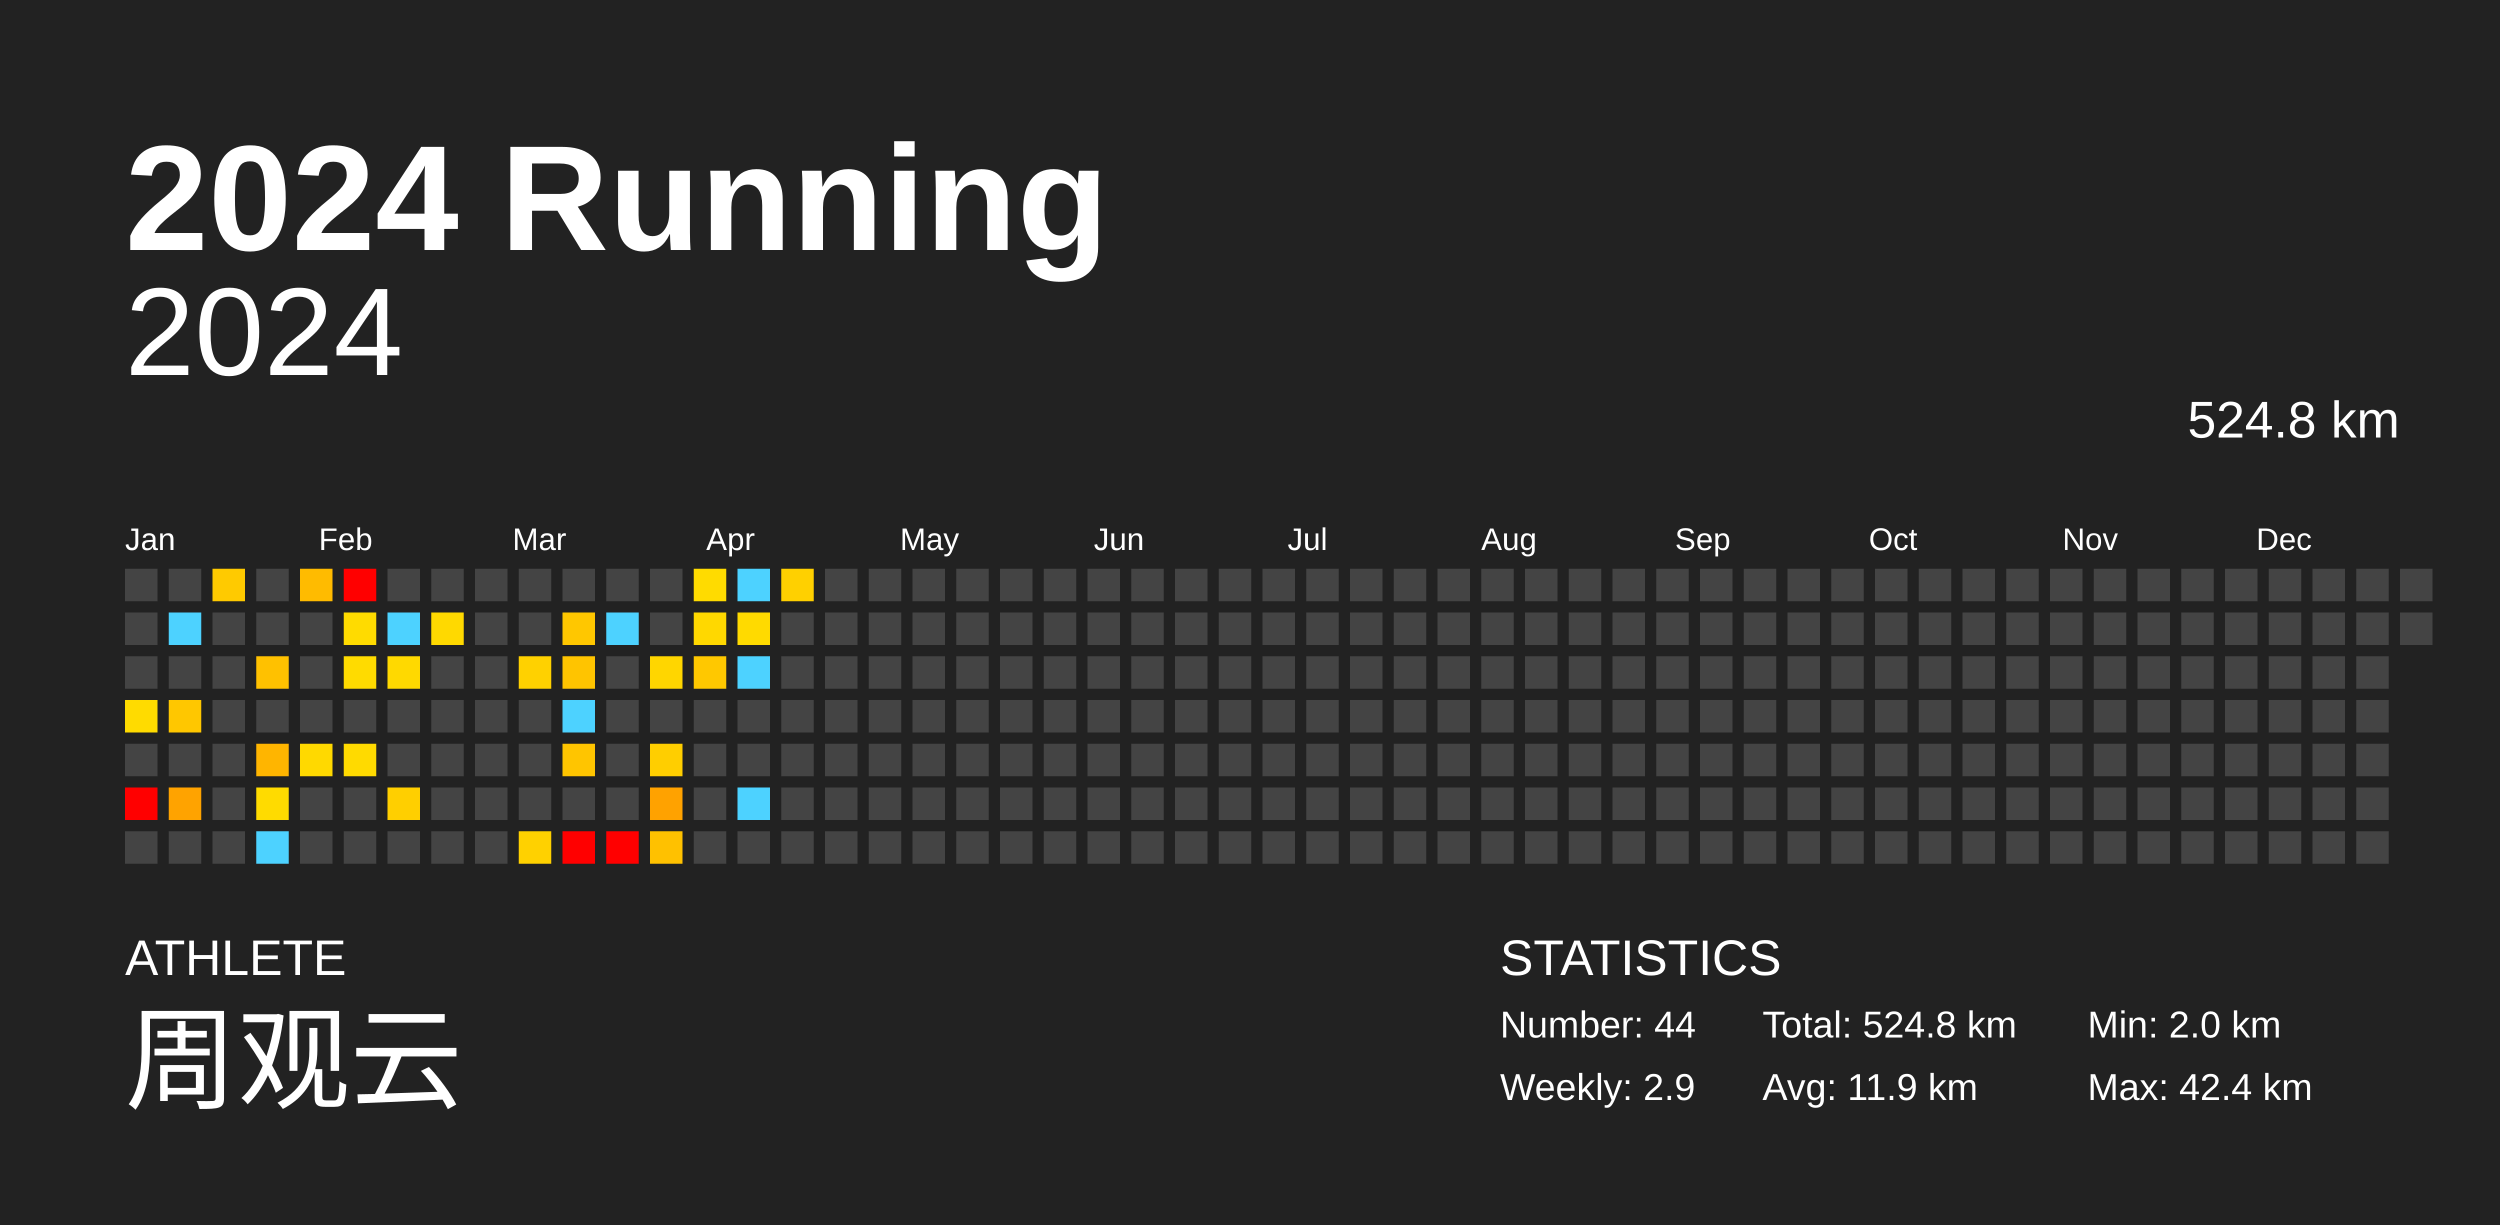
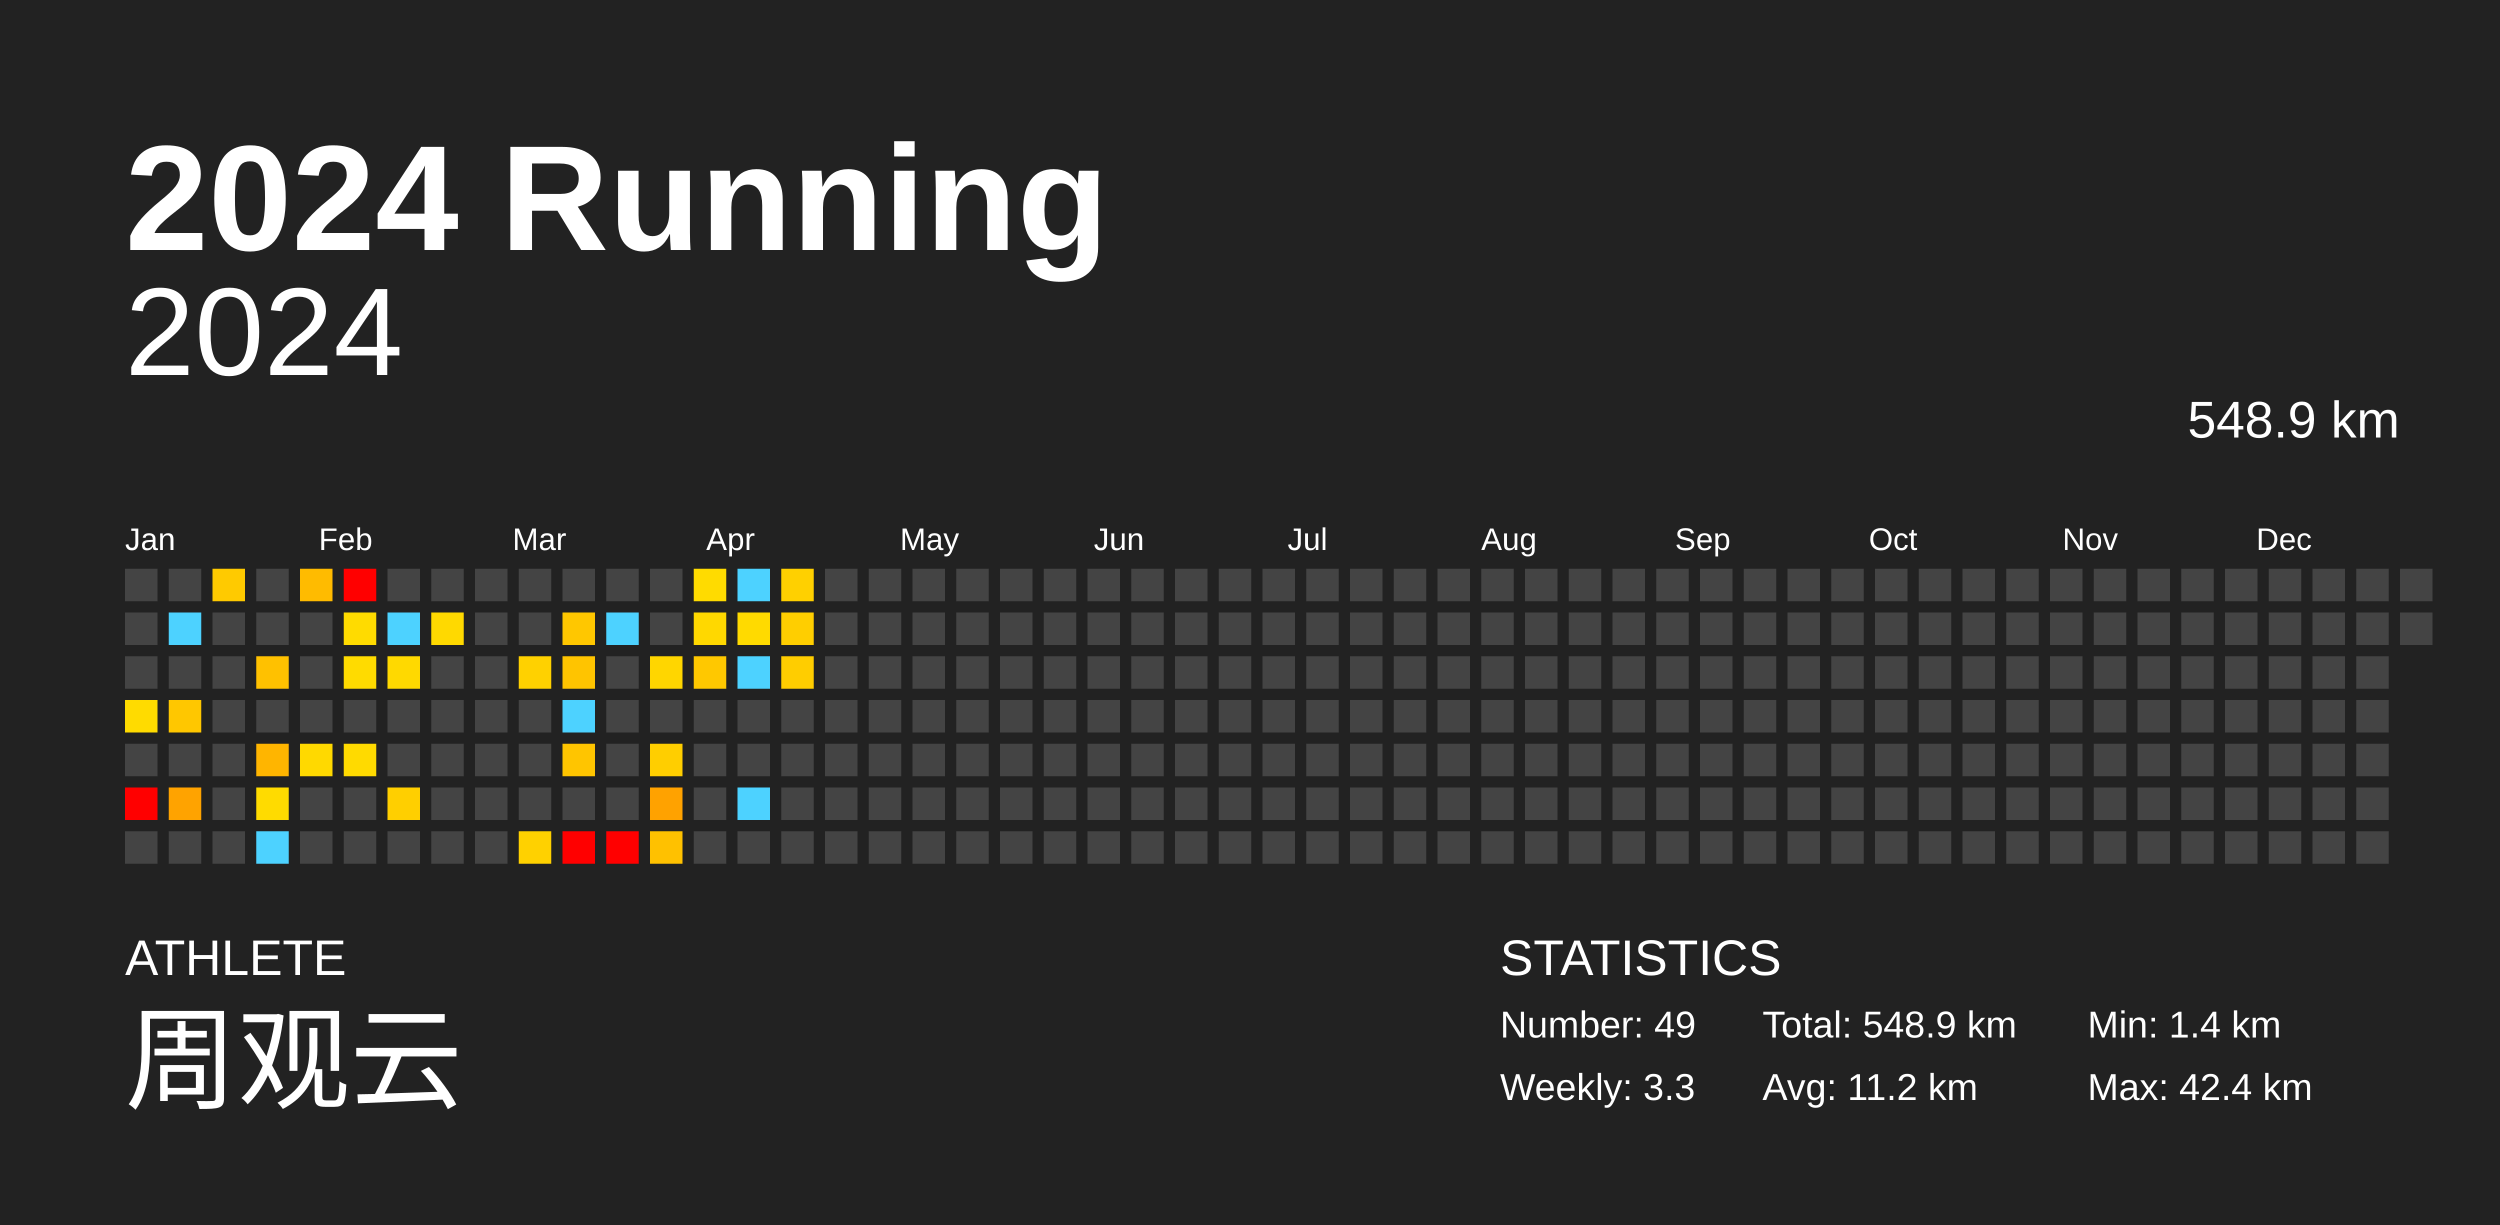
<svg xmlns="http://www.w3.org/2000/svg" baseProfile="full" height="98mm" version="1.1" viewBox="0,0,200,98" width="200mm">
  <defs />
  <rect fill="#222222" height="98" width="200" x="0" y="0" />
  <text fill="#FFFFFF" style="font-size:12px; font-family:Arial; font-weight:bold;" x="10" y="20">2024 Running</text>
  <text fill="#FFFFFF" style="font-size:4px; font-family:Arial" x="10" y="78">ATHLETE</text>
  <text fill="#FFFFFF" style="font-size:9px; font-family:Arial" x="10" y="88">周观云</text>
  <text fill="#FFFFFF" style="font-size:4px; font-family:Arial" x="120" y="78">STATISTICS</text>
-   <text fill="#FFFFFF" style="font-size:3px; font-family:Arial" x="120" y="83">Number: 44</text>
-   <text fill="#FFFFFF" style="font-size:3px; font-family:Arial" x="120" y="88">Weekly: 2.9</text>
-   <text fill="#FFFFFF" style="font-size:3px; font-family:Arial" x="141" y="83">Total: 524.8 km</text>
-   <text fill="#FFFFFF" style="font-size:3px; font-family:Arial" x="141" y="88">Avg: 11.9 km</text>
-   <text fill="#FFFFFF" style="font-size:3px; font-family:Arial" x="167" y="83">Min: 2.0 km</text>
+   <text fill="#FFFFFF" style="font-size:3px; font-family:Arial" x="120" y="83">Number: 49</text>
+   <text fill="#FFFFFF" style="font-size:3px; font-family:Arial" x="120" y="88">Weekly: 3.3</text>
+   <text fill="#FFFFFF" style="font-size:3px; font-family:Arial" x="141" y="83">Total: 548.9 km</text>
+   <text fill="#FFFFFF" style="font-size:3px; font-family:Arial" x="141" y="88">Avg: 11.2 km</text>
+   <text fill="#FFFFFF" style="font-size:3px; font-family:Arial" x="167" y="83">Min: 1.4 km</text>
  <text fill="#FFFFFF" style="font-size:3px; font-family:Arial" x="167" y="88">Max: 42.4 km</text>
  <text alignment-baseline="hanging" fill="#FFFFFF" style="font-size:10.0px; font-family:Arial;" x="10" y="30">2024</text>
-   <text alignment-baseline="hanging" fill="#FFFFFF" style="font-size:4.125px; font-family:Arial;" x="175" y="35">524.8 km</text>
+   <text alignment-baseline="hanging" fill="#FFFFFF" style="font-size:4.125px; font-family:Arial;" x="175" y="35">548.9 km</text>
  <text fill="#FFFFFF" style="font-size:2.5px; font-family:Arial" x="10.0" y="44">Jan</text>
  <text fill="#FFFFFF" style="font-size:2.5px; font-family:Arial" x="25.5" y="44">Feb</text>
  <text fill="#FFFFFF" style="font-size:2.5px; font-family:Arial" x="41.0" y="44">Mar</text>
  <text fill="#FFFFFF" style="font-size:2.5px; font-family:Arial" x="56.5" y="44">Apr</text>
  <text fill="#FFFFFF" style="font-size:2.5px; font-family:Arial" x="72.0" y="44">May</text>
  <text fill="#FFFFFF" style="font-size:2.5px; font-family:Arial" x="87.5" y="44">Jun</text>
  <text fill="#FFFFFF" style="font-size:2.5px; font-family:Arial" x="103.0" y="44">Jul</text>
  <text fill="#FFFFFF" style="font-size:2.5px; font-family:Arial" x="118.5" y="44">Aug</text>
  <text fill="#FFFFFF" style="font-size:2.5px; font-family:Arial" x="134.0" y="44">Sep</text>
  <text fill="#FFFFFF" style="font-size:2.5px; font-family:Arial" x="149.5" y="44">Oct</text>
  <text fill="#FFFFFF" style="font-size:2.5px; font-family:Arial" x="165.0" y="44">Nov</text>
  <text fill="#FFFFFF" style="font-size:2.5px; font-family:Arial" x="180.5" y="44">Dec</text>
  <rect fill="#444444" height="2.6" width="2.6" x="10.0" y="45.5" />
  <rect fill="#444444" height="2.6" width="2.6" x="10.0" y="49.0" />
  <rect fill="#444444" height="2.6" width="2.6" x="10.0" y="52.5" />
  <rect fill="#ffdb00" height="2.6" width="2.6" x="10.0" y="56.0" />
  <rect fill="#444444" height="2.6" width="2.6" x="10.0" y="59.5" />
  <rect fill="red" height="2.6" width="2.6" x="10.0" y="63.0" />
  <rect fill="#444444" height="2.6" width="2.6" x="10.0" y="66.5" />
  <rect fill="#444444" height="2.6" width="2.6" x="13.5" y="45.5" />
  <rect fill="#4dd2ff" height="2.6" width="2.6" x="13.5" y="49.0" />
  <rect fill="#444444" height="2.6" width="2.6" x="13.5" y="52.5" />
  <rect fill="#ffc700" height="2.6" width="2.6" x="13.5" y="56.0" />
  <rect fill="#444444" height="2.6" width="2.6" x="13.5" y="59.5" />
  <rect fill="#ffa300" height="2.6" width="2.6" x="13.5" y="63.0" />
  <rect fill="#444444" height="2.6" width="2.6" x="13.5" y="66.5" />
  <rect fill="#ffca00" height="2.6" width="2.6" x="17.0" y="45.5" />
  <rect fill="#444444" height="2.6" width="2.6" x="17.0" y="49.0" />
  <rect fill="#444444" height="2.6" width="2.6" x="17.0" y="52.5" />
  <rect fill="#444444" height="2.6" width="2.6" x="17.0" y="56.0" />
  <rect fill="#444444" height="2.6" width="2.6" x="17.0" y="59.5" />
  <rect fill="#444444" height="2.6" width="2.6" x="17.0" y="63.0" />
  <rect fill="#444444" height="2.6" width="2.6" x="17.0" y="66.5" />
  <rect fill="#444444" height="2.6" width="2.6" x="20.5" y="45.5" />
  <rect fill="#444444" height="2.6" width="2.6" x="20.5" y="49.0" />
  <rect fill="#ffc100" height="2.6" width="2.6" x="20.5" y="52.5" />
  <rect fill="#444444" height="2.6" width="2.6" x="20.5" y="56.0" />
  <rect fill="#ffb500" height="2.6" width="2.6" x="20.5" y="59.5" />
  <rect fill="#ffdb00" height="2.6" width="2.6" x="20.5" y="63.0" />
  <rect fill="#4dd2ff" height="2.6" width="2.6" x="20.5" y="66.5" />
  <rect fill="#ffbb00" height="2.6" width="2.6" x="24.0" y="45.5" />
  <rect fill="#444444" height="2.6" width="2.6" x="24.0" y="49.0" />
  <rect fill="#444444" height="2.6" width="2.6" x="24.0" y="52.5" />
  <rect fill="#444444" height="2.6" width="2.6" x="24.0" y="56.0" />
  <rect fill="#ffd900" height="2.6" width="2.6" x="24.0" y="59.5" />
  <rect fill="#444444" height="2.6" width="2.6" x="24.0" y="63.0" />
  <rect fill="#444444" height="2.6" width="2.6" x="24.0" y="66.5" />
  <rect fill="red" height="2.6" width="2.6" x="27.5" y="45.5" />
  <rect fill="#ffdb00" height="2.6" width="2.6" x="27.5" y="49.0" />
  <rect fill="#ffdb00" height="2.6" width="2.6" x="27.5" y="52.5" />
  <rect fill="#444444" height="2.6" width="2.6" x="27.5" y="56.0" />
  <rect fill="#ffda00" height="2.6" width="2.6" x="27.5" y="59.5" />
  <rect fill="#444444" height="2.6" width="2.6" x="27.5" y="63.0" />
  <rect fill="#444444" height="2.6" width="2.6" x="27.5" y="66.5" />
  <rect fill="#444444" height="2.6" width="2.6" x="31.0" y="45.5" />
  <rect fill="#4dd2ff" height="2.6" width="2.6" x="31.0" y="49.0" />
  <rect fill="#ffd900" height="2.6" width="2.6" x="31.0" y="52.5" />
  <rect fill="#444444" height="2.6" width="2.6" x="31.0" y="56.0" />
  <rect fill="#444444" height="2.6" width="2.6" x="31.0" y="59.5" />
  <rect fill="#ffcf00" height="2.6" width="2.6" x="31.0" y="63.0" />
  <rect fill="#444444" height="2.6" width="2.6" x="31.0" y="66.5" />
  <rect fill="#444444" height="2.6" width="2.6" x="34.5" y="45.5" />
  <rect fill="#ffd900" height="2.6" width="2.6" x="34.5" y="49.0" />
  <rect fill="#444444" height="2.6" width="2.6" x="34.5" y="52.5" />
  <rect fill="#444444" height="2.6" width="2.6" x="34.5" y="56.0" />
  <rect fill="#444444" height="2.6" width="2.6" x="34.5" y="59.5" />
  <rect fill="#444444" height="2.6" width="2.6" x="34.5" y="63.0" />
  <rect fill="#444444" height="2.6" width="2.6" x="34.5" y="66.5" />
  <rect fill="#444444" height="2.6" width="2.6" x="38.0" y="45.5" />
  <rect fill="#444444" height="2.6" width="2.6" x="38.0" y="49.0" />
  <rect fill="#444444" height="2.6" width="2.6" x="38.0" y="52.5" />
  <rect fill="#444444" height="2.6" width="2.6" x="38.0" y="56.0" />
  <rect fill="#444444" height="2.6" width="2.6" x="38.0" y="59.5" />
  <rect fill="#444444" height="2.6" width="2.6" x="38.0" y="63.0" />
  <rect fill="#444444" height="2.6" width="2.6" x="38.0" y="66.5" />
  <rect fill="#444444" height="2.6" width="2.6" x="41.5" y="45.5" />
  <rect fill="#444444" height="2.6" width="2.6" x="41.5" y="49.0" />
  <rect fill="#ffd100" height="2.6" width="2.6" x="41.5" y="52.5" />
  <rect fill="#444444" height="2.6" width="2.6" x="41.5" y="56.0" />
  <rect fill="#444444" height="2.6" width="2.6" x="41.5" y="59.5" />
  <rect fill="#444444" height="2.6" width="2.6" x="41.5" y="63.0" />
  <rect fill="#ffd100" height="2.6" width="2.6" x="41.5" y="66.5" />
  <rect fill="#444444" height="2.6" width="2.6" x="45.0" y="45.5" />
  <rect fill="#ffc700" height="2.6" width="2.6" x="45.0" y="49.0" />
  <rect fill="#ffc400" height="2.6" width="2.6" x="45.0" y="52.5" />
  <rect fill="#4dd2ff" height="2.6" width="2.6" x="45.0" y="56.0" />
  <rect fill="#ffc500" height="2.6" width="2.6" x="45.0" y="59.5" />
  <rect fill="#444444" height="2.6" width="2.6" x="45.0" y="63.0" />
  <rect fill="red" height="2.6" width="2.6" x="45.0" y="66.5" />
  <rect fill="#444444" height="2.6" width="2.6" x="48.5" y="45.5" />
  <rect fill="#4dd2ff" height="2.6" width="2.6" x="48.5" y="49.0" />
  <rect fill="#444444" height="2.6" width="2.6" x="48.5" y="52.5" />
  <rect fill="#444444" height="2.6" width="2.6" x="48.5" y="56.0" />
  <rect fill="#444444" height="2.6" width="2.6" x="48.5" y="59.5" />
  <rect fill="#444444" height="2.6" width="2.6" x="48.5" y="63.0" />
  <rect fill="red" height="2.6" width="2.6" x="48.5" y="66.5" />
  <rect fill="#444444" height="2.6" width="2.6" x="52.0" y="45.5" />
  <rect fill="#444444" height="2.6" width="2.6" x="52.0" y="49.0" />
  <rect fill="#ffd600" height="2.6" width="2.6" x="52.0" y="52.5" />
  <rect fill="#444444" height="2.6" width="2.6" x="52.0" y="56.0" />
  <rect fill="#ffce00" height="2.6" width="2.6" x="52.0" y="59.5" />
  <rect fill="#ffa200" height="2.6" width="2.6" x="52.0" y="63.0" />
  <rect fill="#ffc100" height="2.6" width="2.6" x="52.0" y="66.5" />
  <rect fill="#ffdb00" height="2.6" width="2.6" x="55.5" y="45.5" />
  <rect fill="#ffd800" height="2.6" width="2.6" x="55.5" y="49.0" />
  <rect fill="#ffc800" height="2.6" width="2.6" x="55.5" y="52.5" />
  <rect fill="#444444" height="2.6" width="2.6" x="55.5" y="56.0" />
  <rect fill="#444444" height="2.6" width="2.6" x="55.5" y="59.5" />
  <rect fill="#444444" height="2.6" width="2.6" x="55.5" y="63.0" />
  <rect fill="#444444" height="2.6" width="2.6" x="55.5" y="66.5" />
  <rect fill="#4dd2ff" height="2.6" width="2.6" x="59.0" y="45.5" />
  <rect fill="#ffda00" height="2.6" width="2.6" x="59.0" y="49.0" />
  <rect fill="#4dd2ff" height="2.6" width="2.6" x="59.0" y="52.5" />
  <rect fill="#444444" height="2.6" width="2.6" x="59.0" y="56.0" />
  <rect fill="#444444" height="2.6" width="2.6" x="59.0" y="59.5" />
  <rect fill="#4dd2ff" height="2.6" width="2.6" x="59.0" y="63.0" />
  <rect fill="#444444" height="2.6" width="2.6" x="59.0" y="66.5" />
  <rect fill="#ffd000" height="2.6" width="2.6" x="62.5" y="45.5" />
-   <rect fill="#444444" height="2.6" width="2.6" x="62.5" y="49.0" />
-   <rect fill="#444444" height="2.6" width="2.6" x="62.5" y="52.5" />
+   <rect fill="#ffce00" height="2.6" width="2.6" x="62.5" y="49.0" />
+   <rect fill="#ffcd00" height="2.6" width="2.6" x="62.5" y="52.5" />
  <rect fill="#444444" height="2.6" width="2.6" x="62.5" y="56.0" />
  <rect fill="#444444" height="2.6" width="2.6" x="62.5" y="59.5" />
  <rect fill="#444444" height="2.6" width="2.6" x="62.5" y="63.0" />
  <rect fill="#444444" height="2.6" width="2.6" x="62.5" y="66.5" />
  <rect fill="#444444" height="2.6" width="2.6" x="66.0" y="45.5" />
  <rect fill="#444444" height="2.6" width="2.6" x="66.0" y="49.0" />
  <rect fill="#444444" height="2.6" width="2.6" x="66.0" y="52.5" />
  <rect fill="#444444" height="2.6" width="2.6" x="66.0" y="56.0" />
  <rect fill="#444444" height="2.6" width="2.6" x="66.0" y="59.5" />
  <rect fill="#444444" height="2.6" width="2.6" x="66.0" y="63.0" />
  <rect fill="#444444" height="2.6" width="2.6" x="66.0" y="66.5" />
  <rect fill="#444444" height="2.6" width="2.6" x="69.5" y="45.5" />
  <rect fill="#444444" height="2.6" width="2.6" x="69.5" y="49.0" />
  <rect fill="#444444" height="2.6" width="2.6" x="69.5" y="52.5" />
  <rect fill="#444444" height="2.6" width="2.6" x="69.5" y="56.0" />
  <rect fill="#444444" height="2.6" width="2.6" x="69.5" y="59.5" />
  <rect fill="#444444" height="2.6" width="2.6" x="69.5" y="63.0" />
  <rect fill="#444444" height="2.6" width="2.6" x="69.5" y="66.5" />
  <rect fill="#444444" height="2.6" width="2.6" x="73.0" y="45.5" />
  <rect fill="#444444" height="2.6" width="2.6" x="73.0" y="49.0" />
  <rect fill="#444444" height="2.6" width="2.6" x="73.0" y="52.5" />
  <rect fill="#444444" height="2.6" width="2.6" x="73.0" y="56.0" />
  <rect fill="#444444" height="2.6" width="2.6" x="73.0" y="59.5" />
  <rect fill="#444444" height="2.6" width="2.6" x="73.0" y="63.0" />
  <rect fill="#444444" height="2.6" width="2.6" x="73.0" y="66.5" />
  <rect fill="#444444" height="2.6" width="2.6" x="76.5" y="45.5" />
  <rect fill="#444444" height="2.6" width="2.6" x="76.5" y="49.0" />
  <rect fill="#444444" height="2.6" width="2.6" x="76.5" y="52.5" />
  <rect fill="#444444" height="2.6" width="2.6" x="76.5" y="56.0" />
  <rect fill="#444444" height="2.6" width="2.6" x="76.5" y="59.5" />
  <rect fill="#444444" height="2.6" width="2.6" x="76.5" y="63.0" />
  <rect fill="#444444" height="2.6" width="2.6" x="76.5" y="66.5" />
  <rect fill="#444444" height="2.6" width="2.6" x="80.0" y="45.5" />
  <rect fill="#444444" height="2.6" width="2.6" x="80.0" y="49.0" />
  <rect fill="#444444" height="2.6" width="2.6" x="80.0" y="52.5" />
  <rect fill="#444444" height="2.6" width="2.6" x="80.0" y="56.0" />
  <rect fill="#444444" height="2.6" width="2.6" x="80.0" y="59.5" />
  <rect fill="#444444" height="2.6" width="2.6" x="80.0" y="63.0" />
  <rect fill="#444444" height="2.6" width="2.6" x="80.0" y="66.5" />
  <rect fill="#444444" height="2.6" width="2.6" x="83.5" y="45.5" />
  <rect fill="#444444" height="2.6" width="2.6" x="83.5" y="49.0" />
  <rect fill="#444444" height="2.6" width="2.6" x="83.5" y="52.5" />
  <rect fill="#444444" height="2.6" width="2.6" x="83.5" y="56.0" />
  <rect fill="#444444" height="2.6" width="2.6" x="83.5" y="59.5" />
  <rect fill="#444444" height="2.6" width="2.6" x="83.5" y="63.0" />
  <rect fill="#444444" height="2.6" width="2.6" x="83.5" y="66.5" />
  <rect fill="#444444" height="2.6" width="2.6" x="87.0" y="45.5" />
  <rect fill="#444444" height="2.6" width="2.6" x="87.0" y="49.0" />
  <rect fill="#444444" height="2.6" width="2.6" x="87.0" y="52.5" />
  <rect fill="#444444" height="2.6" width="2.6" x="87.0" y="56.0" />
  <rect fill="#444444" height="2.6" width="2.6" x="87.0" y="59.5" />
  <rect fill="#444444" height="2.6" width="2.6" x="87.0" y="63.0" />
  <rect fill="#444444" height="2.6" width="2.6" x="87.0" y="66.5" />
  <rect fill="#444444" height="2.6" width="2.6" x="90.5" y="45.5" />
  <rect fill="#444444" height="2.6" width="2.6" x="90.5" y="49.0" />
  <rect fill="#444444" height="2.6" width="2.6" x="90.5" y="52.5" />
  <rect fill="#444444" height="2.6" width="2.6" x="90.5" y="56.0" />
  <rect fill="#444444" height="2.6" width="2.6" x="90.5" y="59.5" />
  <rect fill="#444444" height="2.6" width="2.6" x="90.5" y="63.0" />
  <rect fill="#444444" height="2.6" width="2.6" x="90.5" y="66.5" />
  <rect fill="#444444" height="2.6" width="2.6" x="94.0" y="45.5" />
  <rect fill="#444444" height="2.6" width="2.6" x="94.0" y="49.0" />
  <rect fill="#444444" height="2.6" width="2.6" x="94.0" y="52.5" />
  <rect fill="#444444" height="2.6" width="2.6" x="94.0" y="56.0" />
  <rect fill="#444444" height="2.6" width="2.6" x="94.0" y="59.5" />
  <rect fill="#444444" height="2.6" width="2.6" x="94.0" y="63.0" />
  <rect fill="#444444" height="2.6" width="2.6" x="94.0" y="66.5" />
  <rect fill="#444444" height="2.6" width="2.6" x="97.5" y="45.5" />
  <rect fill="#444444" height="2.6" width="2.6" x="97.5" y="49.0" />
  <rect fill="#444444" height="2.6" width="2.6" x="97.5" y="52.5" />
  <rect fill="#444444" height="2.6" width="2.6" x="97.5" y="56.0" />
  <rect fill="#444444" height="2.6" width="2.6" x="97.5" y="59.5" />
  <rect fill="#444444" height="2.6" width="2.6" x="97.5" y="63.0" />
  <rect fill="#444444" height="2.6" width="2.6" x="97.5" y="66.5" />
  <rect fill="#444444" height="2.6" width="2.6" x="101.0" y="45.5" />
  <rect fill="#444444" height="2.6" width="2.6" x="101.0" y="49.0" />
  <rect fill="#444444" height="2.6" width="2.6" x="101.0" y="52.5" />
  <rect fill="#444444" height="2.6" width="2.6" x="101.0" y="56.0" />
  <rect fill="#444444" height="2.6" width="2.6" x="101.0" y="59.5" />
  <rect fill="#444444" height="2.6" width="2.6" x="101.0" y="63.0" />
  <rect fill="#444444" height="2.6" width="2.6" x="101.0" y="66.5" />
  <rect fill="#444444" height="2.6" width="2.6" x="104.5" y="45.5" />
  <rect fill="#444444" height="2.6" width="2.6" x="104.5" y="49.0" />
  <rect fill="#444444" height="2.6" width="2.6" x="104.5" y="52.5" />
  <rect fill="#444444" height="2.6" width="2.6" x="104.5" y="56.0" />
  <rect fill="#444444" height="2.6" width="2.6" x="104.5" y="59.5" />
  <rect fill="#444444" height="2.6" width="2.6" x="104.5" y="63.0" />
  <rect fill="#444444" height="2.6" width="2.6" x="104.5" y="66.5" />
  <rect fill="#444444" height="2.6" width="2.6" x="108.0" y="45.5" />
  <rect fill="#444444" height="2.6" width="2.6" x="108.0" y="49.0" />
  <rect fill="#444444" height="2.6" width="2.6" x="108.0" y="52.5" />
  <rect fill="#444444" height="2.6" width="2.6" x="108.0" y="56.0" />
  <rect fill="#444444" height="2.6" width="2.6" x="108.0" y="59.5" />
  <rect fill="#444444" height="2.6" width="2.6" x="108.0" y="63.0" />
  <rect fill="#444444" height="2.6" width="2.6" x="108.0" y="66.5" />
  <rect fill="#444444" height="2.6" width="2.6" x="111.5" y="45.5" />
  <rect fill="#444444" height="2.6" width="2.6" x="111.5" y="49.0" />
  <rect fill="#444444" height="2.6" width="2.6" x="111.5" y="52.5" />
  <rect fill="#444444" height="2.6" width="2.6" x="111.5" y="56.0" />
  <rect fill="#444444" height="2.6" width="2.6" x="111.5" y="59.5" />
  <rect fill="#444444" height="2.6" width="2.6" x="111.5" y="63.0" />
  <rect fill="#444444" height="2.6" width="2.6" x="111.5" y="66.5" />
  <rect fill="#444444" height="2.6" width="2.6" x="115.0" y="45.5" />
  <rect fill="#444444" height="2.6" width="2.6" x="115.0" y="49.0" />
  <rect fill="#444444" height="2.6" width="2.6" x="115.0" y="52.5" />
  <rect fill="#444444" height="2.6" width="2.6" x="115.0" y="56.0" />
  <rect fill="#444444" height="2.6" width="2.6" x="115.0" y="59.5" />
  <rect fill="#444444" height="2.6" width="2.6" x="115.0" y="63.0" />
  <rect fill="#444444" height="2.6" width="2.6" x="115.0" y="66.5" />
  <rect fill="#444444" height="2.6" width="2.6" x="118.5" y="45.5" />
  <rect fill="#444444" height="2.6" width="2.6" x="118.5" y="49.0" />
  <rect fill="#444444" height="2.6" width="2.6" x="118.5" y="52.5" />
  <rect fill="#444444" height="2.6" width="2.6" x="118.5" y="56.0" />
  <rect fill="#444444" height="2.6" width="2.6" x="118.5" y="59.5" />
  <rect fill="#444444" height="2.6" width="2.6" x="118.5" y="63.0" />
  <rect fill="#444444" height="2.6" width="2.6" x="118.5" y="66.5" />
  <rect fill="#444444" height="2.6" width="2.6" x="122.0" y="45.5" />
  <rect fill="#444444" height="2.6" width="2.6" x="122.0" y="49.0" />
  <rect fill="#444444" height="2.6" width="2.6" x="122.0" y="52.5" />
  <rect fill="#444444" height="2.6" width="2.6" x="122.0" y="56.0" />
  <rect fill="#444444" height="2.6" width="2.6" x="122.0" y="59.5" />
  <rect fill="#444444" height="2.6" width="2.6" x="122.0" y="63.0" />
  <rect fill="#444444" height="2.6" width="2.6" x="122.0" y="66.5" />
  <rect fill="#444444" height="2.6" width="2.6" x="125.5" y="45.5" />
  <rect fill="#444444" height="2.6" width="2.6" x="125.5" y="49.0" />
  <rect fill="#444444" height="2.6" width="2.6" x="125.5" y="52.5" />
  <rect fill="#444444" height="2.6" width="2.6" x="125.5" y="56.0" />
  <rect fill="#444444" height="2.6" width="2.6" x="125.5" y="59.5" />
  <rect fill="#444444" height="2.6" width="2.6" x="125.5" y="63.0" />
  <rect fill="#444444" height="2.6" width="2.6" x="125.5" y="66.5" />
  <rect fill="#444444" height="2.6" width="2.6" x="129.0" y="45.5" />
  <rect fill="#444444" height="2.6" width="2.6" x="129.0" y="49.0" />
  <rect fill="#444444" height="2.6" width="2.6" x="129.0" y="52.5" />
  <rect fill="#444444" height="2.6" width="2.6" x="129.0" y="56.0" />
  <rect fill="#444444" height="2.6" width="2.6" x="129.0" y="59.5" />
  <rect fill="#444444" height="2.6" width="2.6" x="129.0" y="63.0" />
  <rect fill="#444444" height="2.6" width="2.6" x="129.0" y="66.5" />
  <rect fill="#444444" height="2.6" width="2.6" x="132.5" y="45.5" />
  <rect fill="#444444" height="2.6" width="2.6" x="132.5" y="49.0" />
  <rect fill="#444444" height="2.6" width="2.6" x="132.5" y="52.5" />
  <rect fill="#444444" height="2.6" width="2.6" x="132.5" y="56.0" />
  <rect fill="#444444" height="2.6" width="2.6" x="132.5" y="59.5" />
  <rect fill="#444444" height="2.6" width="2.6" x="132.5" y="63.0" />
  <rect fill="#444444" height="2.6" width="2.6" x="132.5" y="66.5" />
  <rect fill="#444444" height="2.6" width="2.6" x="136.0" y="45.5" />
  <rect fill="#444444" height="2.6" width="2.6" x="136.0" y="49.0" />
  <rect fill="#444444" height="2.6" width="2.6" x="136.0" y="52.5" />
  <rect fill="#444444" height="2.6" width="2.6" x="136.0" y="56.0" />
  <rect fill="#444444" height="2.6" width="2.6" x="136.0" y="59.5" />
  <rect fill="#444444" height="2.6" width="2.6" x="136.0" y="63.0" />
  <rect fill="#444444" height="2.6" width="2.6" x="136.0" y="66.5" />
  <rect fill="#444444" height="2.6" width="2.6" x="139.5" y="45.5" />
  <rect fill="#444444" height="2.6" width="2.6" x="139.5" y="49.0" />
  <rect fill="#444444" height="2.6" width="2.6" x="139.5" y="52.5" />
  <rect fill="#444444" height="2.6" width="2.6" x="139.5" y="56.0" />
  <rect fill="#444444" height="2.6" width="2.6" x="139.5" y="59.5" />
  <rect fill="#444444" height="2.6" width="2.6" x="139.5" y="63.0" />
  <rect fill="#444444" height="2.6" width="2.6" x="139.5" y="66.5" />
  <rect fill="#444444" height="2.6" width="2.6" x="143.0" y="45.5" />
  <rect fill="#444444" height="2.6" width="2.6" x="143.0" y="49.0" />
  <rect fill="#444444" height="2.6" width="2.6" x="143.0" y="52.5" />
  <rect fill="#444444" height="2.6" width="2.6" x="143.0" y="56.0" />
  <rect fill="#444444" height="2.6" width="2.6" x="143.0" y="59.5" />
  <rect fill="#444444" height="2.6" width="2.6" x="143.0" y="63.0" />
  <rect fill="#444444" height="2.6" width="2.6" x="143.0" y="66.5" />
  <rect fill="#444444" height="2.6" width="2.6" x="146.5" y="45.5" />
  <rect fill="#444444" height="2.6" width="2.6" x="146.5" y="49.0" />
  <rect fill="#444444" height="2.6" width="2.6" x="146.5" y="52.5" />
  <rect fill="#444444" height="2.6" width="2.6" x="146.5" y="56.0" />
  <rect fill="#444444" height="2.6" width="2.6" x="146.5" y="59.5" />
  <rect fill="#444444" height="2.6" width="2.6" x="146.5" y="63.0" />
  <rect fill="#444444" height="2.6" width="2.6" x="146.5" y="66.5" />
  <rect fill="#444444" height="2.6" width="2.6" x="150.0" y="45.5" />
  <rect fill="#444444" height="2.6" width="2.6" x="150.0" y="49.0" />
  <rect fill="#444444" height="2.6" width="2.6" x="150.0" y="52.5" />
  <rect fill="#444444" height="2.6" width="2.6" x="150.0" y="56.0" />
  <rect fill="#444444" height="2.6" width="2.6" x="150.0" y="59.5" />
  <rect fill="#444444" height="2.6" width="2.6" x="150.0" y="63.0" />
  <rect fill="#444444" height="2.6" width="2.6" x="150.0" y="66.5" />
  <rect fill="#444444" height="2.6" width="2.6" x="153.5" y="45.5" />
  <rect fill="#444444" height="2.6" width="2.6" x="153.5" y="49.0" />
  <rect fill="#444444" height="2.6" width="2.6" x="153.5" y="52.5" />
  <rect fill="#444444" height="2.6" width="2.6" x="153.5" y="56.0" />
  <rect fill="#444444" height="2.6" width="2.6" x="153.5" y="59.5" />
  <rect fill="#444444" height="2.6" width="2.6" x="153.5" y="63.0" />
  <rect fill="#444444" height="2.6" width="2.6" x="153.5" y="66.5" />
  <rect fill="#444444" height="2.6" width="2.6" x="157.0" y="45.5" />
  <rect fill="#444444" height="2.6" width="2.6" x="157.0" y="49.0" />
  <rect fill="#444444" height="2.6" width="2.6" x="157.0" y="52.5" />
  <rect fill="#444444" height="2.6" width="2.6" x="157.0" y="56.0" />
  <rect fill="#444444" height="2.6" width="2.6" x="157.0" y="59.5" />
  <rect fill="#444444" height="2.6" width="2.6" x="157.0" y="63.0" />
  <rect fill="#444444" height="2.6" width="2.6" x="157.0" y="66.5" />
  <rect fill="#444444" height="2.6" width="2.6" x="160.5" y="45.5" />
  <rect fill="#444444" height="2.6" width="2.6" x="160.5" y="49.0" />
  <rect fill="#444444" height="2.6" width="2.6" x="160.5" y="52.5" />
  <rect fill="#444444" height="2.6" width="2.6" x="160.5" y="56.0" />
  <rect fill="#444444" height="2.6" width="2.6" x="160.5" y="59.5" />
  <rect fill="#444444" height="2.6" width="2.6" x="160.5" y="63.0" />
  <rect fill="#444444" height="2.6" width="2.6" x="160.5" y="66.5" />
  <rect fill="#444444" height="2.6" width="2.6" x="164.0" y="45.5" />
  <rect fill="#444444" height="2.6" width="2.6" x="164.0" y="49.0" />
  <rect fill="#444444" height="2.6" width="2.6" x="164.0" y="52.5" />
  <rect fill="#444444" height="2.6" width="2.6" x="164.0" y="56.0" />
  <rect fill="#444444" height="2.6" width="2.6" x="164.0" y="59.5" />
  <rect fill="#444444" height="2.6" width="2.6" x="164.0" y="63.0" />
  <rect fill="#444444" height="2.6" width="2.6" x="164.0" y="66.5" />
  <rect fill="#444444" height="2.6" width="2.6" x="167.5" y="45.5" />
  <rect fill="#444444" height="2.6" width="2.6" x="167.5" y="49.0" />
  <rect fill="#444444" height="2.6" width="2.6" x="167.5" y="52.5" />
  <rect fill="#444444" height="2.6" width="2.6" x="167.5" y="56.0" />
  <rect fill="#444444" height="2.6" width="2.6" x="167.5" y="59.5" />
  <rect fill="#444444" height="2.6" width="2.6" x="167.5" y="63.0" />
  <rect fill="#444444" height="2.6" width="2.6" x="167.5" y="66.5" />
  <rect fill="#444444" height="2.6" width="2.6" x="171.0" y="45.5" />
  <rect fill="#444444" height="2.6" width="2.6" x="171.0" y="49.0" />
  <rect fill="#444444" height="2.6" width="2.6" x="171.0" y="52.5" />
  <rect fill="#444444" height="2.6" width="2.6" x="171.0" y="56.0" />
  <rect fill="#444444" height="2.6" width="2.6" x="171.0" y="59.5" />
  <rect fill="#444444" height="2.6" width="2.6" x="171.0" y="63.0" />
  <rect fill="#444444" height="2.6" width="2.6" x="171.0" y="66.5" />
  <rect fill="#444444" height="2.6" width="2.6" x="174.5" y="45.5" />
  <rect fill="#444444" height="2.6" width="2.6" x="174.5" y="49.0" />
  <rect fill="#444444" height="2.6" width="2.6" x="174.5" y="52.5" />
  <rect fill="#444444" height="2.6" width="2.6" x="174.5" y="56.0" />
  <rect fill="#444444" height="2.6" width="2.6" x="174.5" y="59.5" />
  <rect fill="#444444" height="2.6" width="2.6" x="174.5" y="63.0" />
  <rect fill="#444444" height="2.6" width="2.6" x="174.5" y="66.5" />
  <rect fill="#444444" height="2.6" width="2.6" x="178.0" y="45.5" />
  <rect fill="#444444" height="2.6" width="2.6" x="178.0" y="49.0" />
  <rect fill="#444444" height="2.6" width="2.6" x="178.0" y="52.5" />
  <rect fill="#444444" height="2.6" width="2.6" x="178.0" y="56.0" />
  <rect fill="#444444" height="2.6" width="2.6" x="178.0" y="59.5" />
  <rect fill="#444444" height="2.6" width="2.6" x="178.0" y="63.0" />
  <rect fill="#444444" height="2.6" width="2.6" x="178.0" y="66.5" />
  <rect fill="#444444" height="2.6" width="2.6" x="181.5" y="45.5" />
  <rect fill="#444444" height="2.6" width="2.6" x="181.5" y="49.0" />
  <rect fill="#444444" height="2.6" width="2.6" x="181.5" y="52.5" />
  <rect fill="#444444" height="2.6" width="2.6" x="181.5" y="56.0" />
  <rect fill="#444444" height="2.6" width="2.6" x="181.5" y="59.5" />
  <rect fill="#444444" height="2.6" width="2.6" x="181.5" y="63.0" />
  <rect fill="#444444" height="2.6" width="2.6" x="181.5" y="66.5" />
  <rect fill="#444444" height="2.6" width="2.6" x="185.0" y="45.5" />
  <rect fill="#444444" height="2.6" width="2.6" x="185.0" y="49.0" />
  <rect fill="#444444" height="2.6" width="2.6" x="185.0" y="52.5" />
  <rect fill="#444444" height="2.6" width="2.6" x="185.0" y="56.0" />
  <rect fill="#444444" height="2.6" width="2.6" x="185.0" y="59.5" />
  <rect fill="#444444" height="2.6" width="2.6" x="185.0" y="63.0" />
  <rect fill="#444444" height="2.6" width="2.6" x="185.0" y="66.5" />
  <rect fill="#444444" height="2.6" width="2.6" x="188.5" y="45.5" />
  <rect fill="#444444" height="2.6" width="2.6" x="188.5" y="49.0" />
  <rect fill="#444444" height="2.6" width="2.6" x="188.5" y="52.5" />
  <rect fill="#444444" height="2.6" width="2.6" x="188.5" y="56.0" />
  <rect fill="#444444" height="2.6" width="2.6" x="188.5" y="59.5" />
  <rect fill="#444444" height="2.6" width="2.6" x="188.5" y="63.0" />
  <rect fill="#444444" height="2.6" width="2.6" x="188.5" y="66.5" />
  <rect fill="#444444" height="2.6" width="2.6" x="192.0" y="45.5" />
  <rect fill="#444444" height="2.6" width="2.6" x="192.0" y="49.0" />
</svg>
